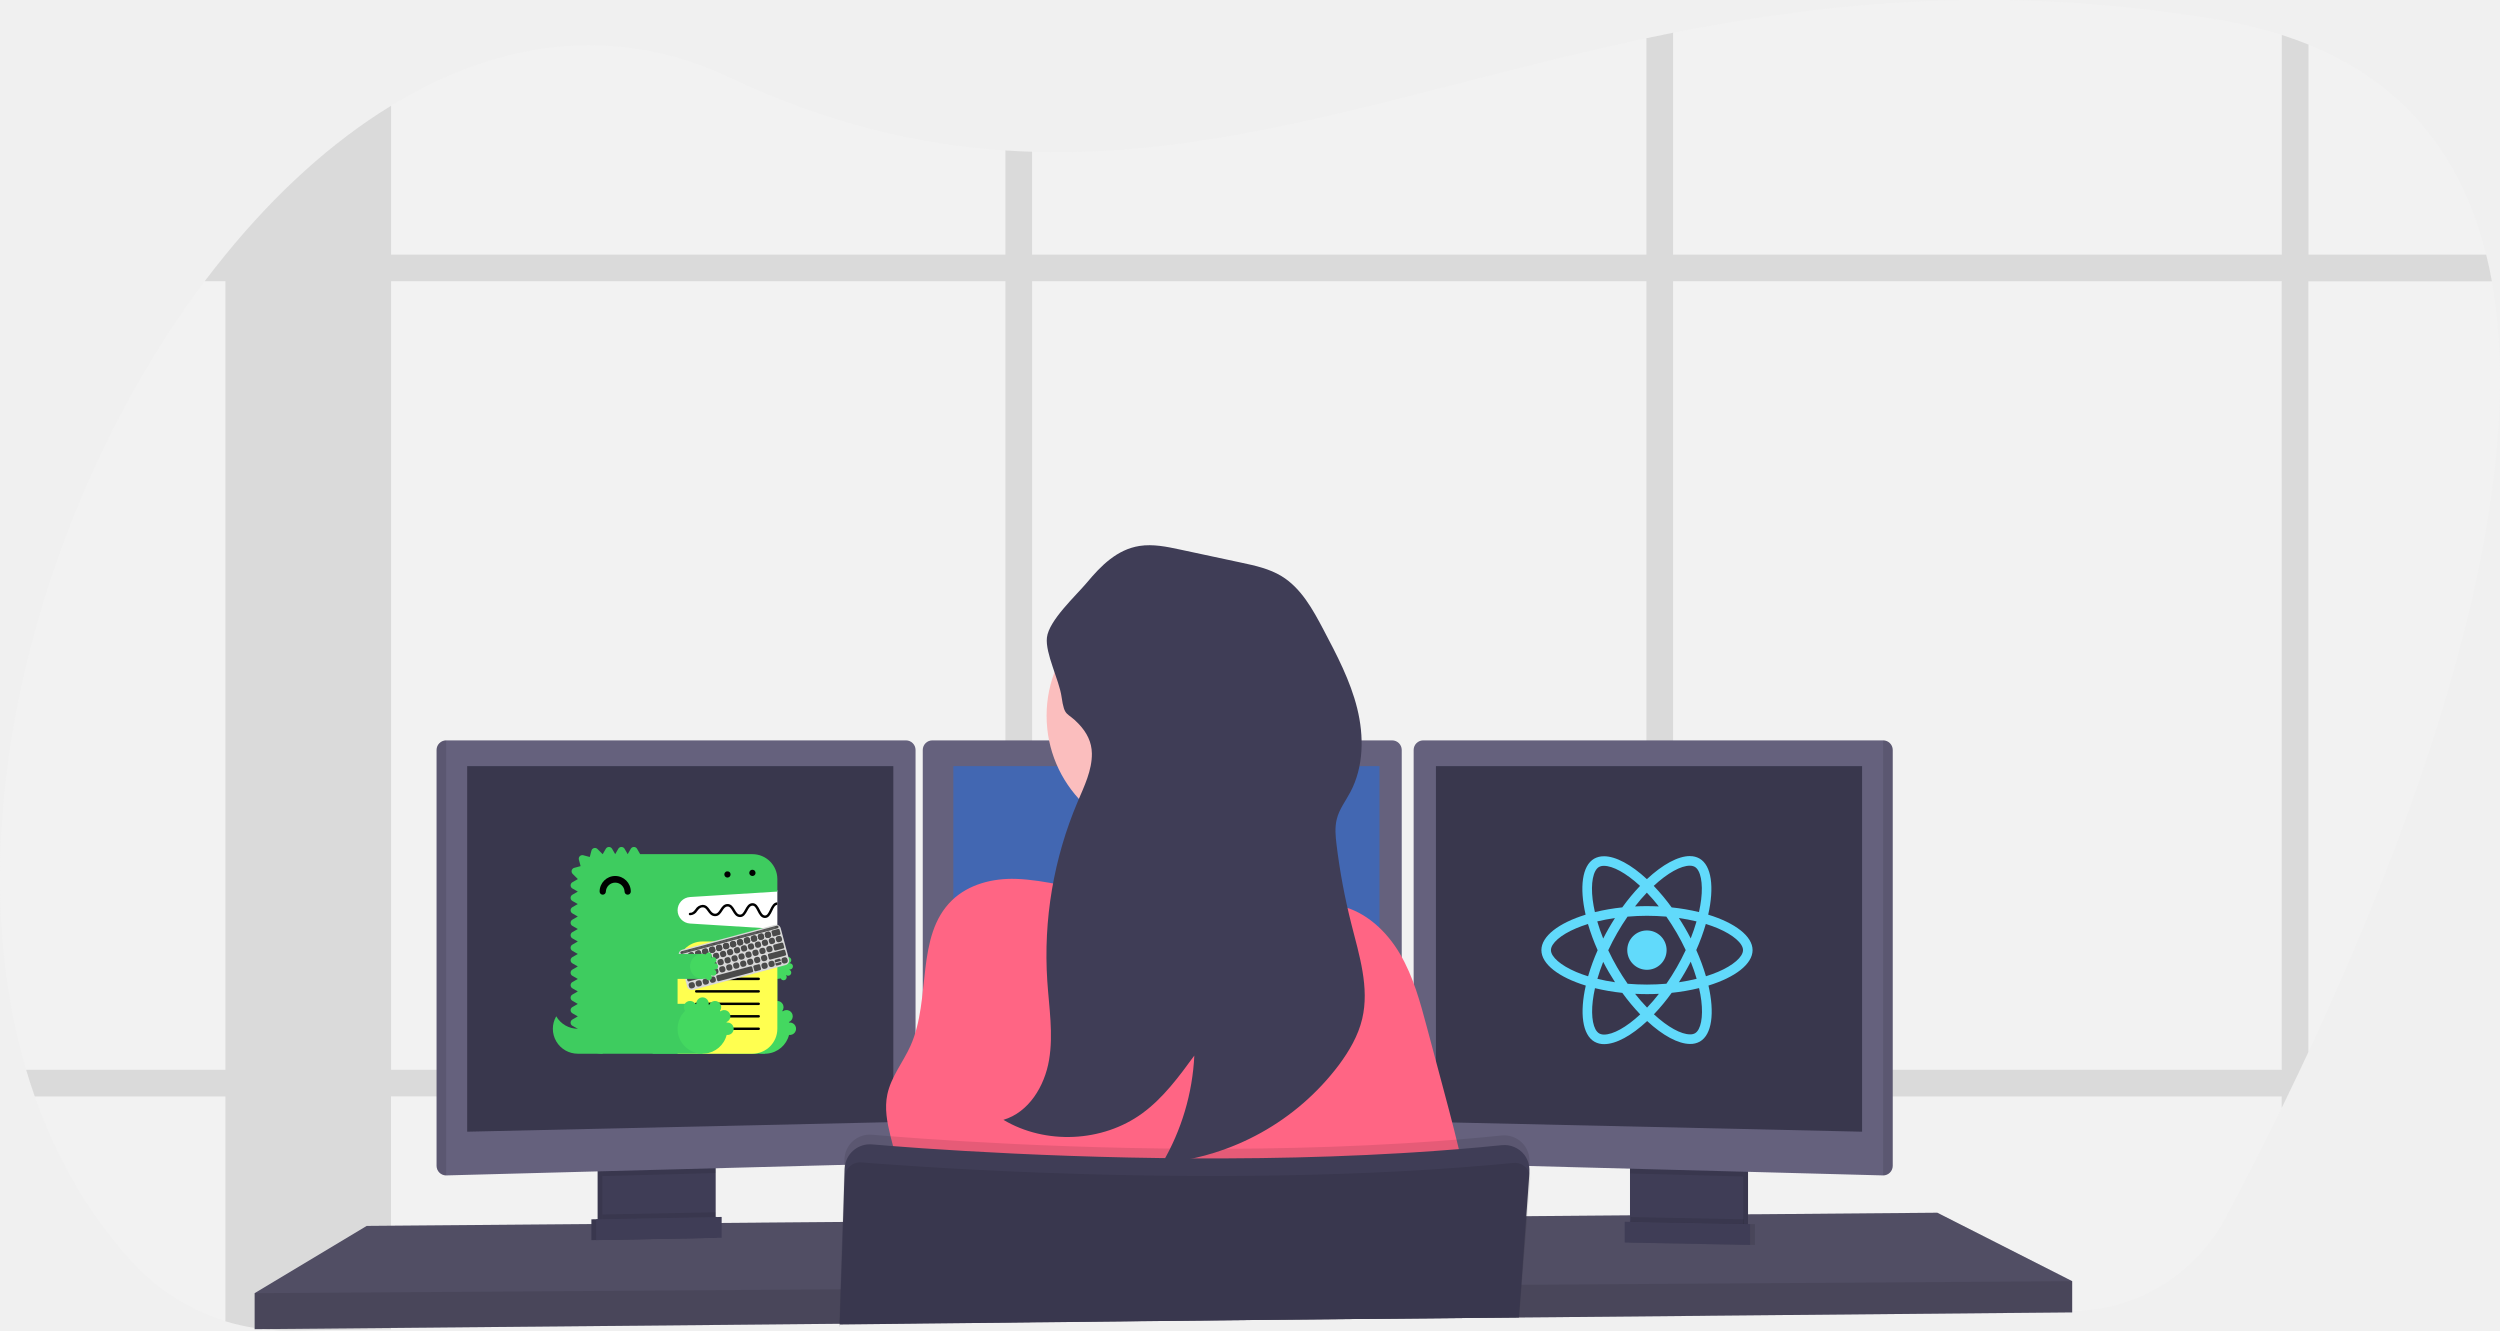
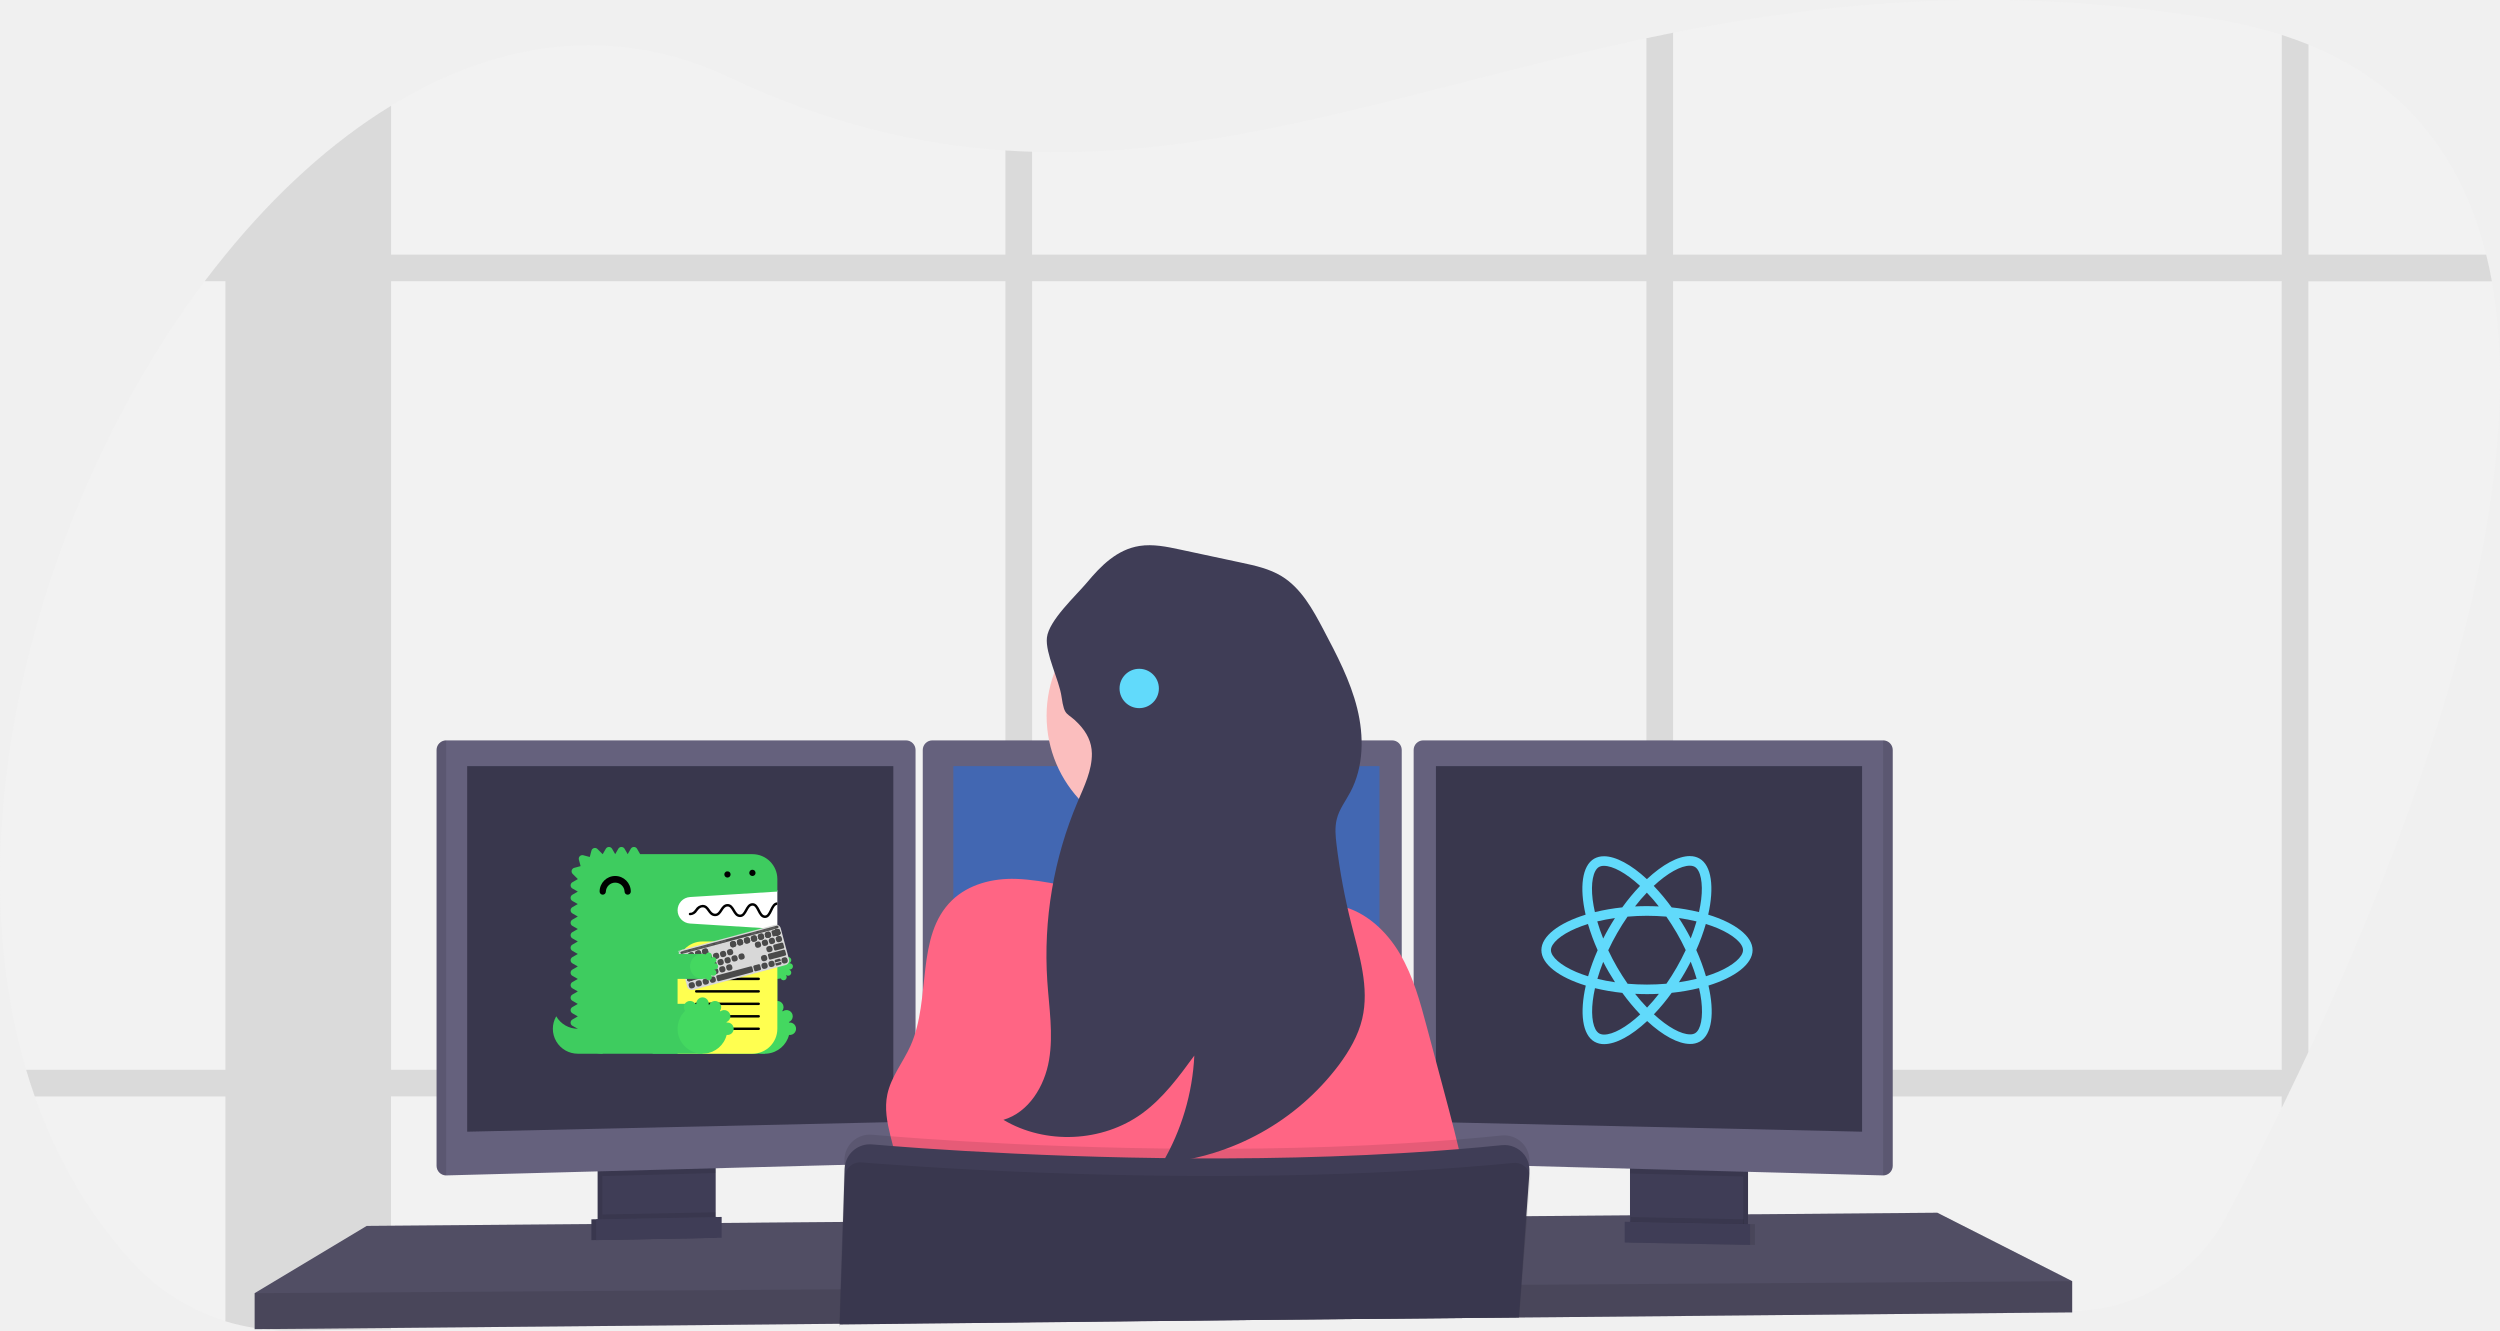
<svg xmlns="http://www.w3.org/2000/svg" width="1041.277" height="554.141" viewBox="0 0 1041.277 554.141">
  <g id="Group_24" data-name="Group 24" transform="translate(-440 -263)">
    <g id="Group_23" data-name="Group 23" transform="translate(439.989 262.965)">
      <path id="Path_299" data-name="Path 299" d="M1040.82,611.12q-1.74,3.75-3.47,7.4-2.7,5.67-5.33,11.12c-.78,1.61-1.56,3.19-2.32,4.77-8.6,17.57-16.63,33.11-23.45,45.89A73.21,73.21,0,0,1,942.44,719l-151.65,1.65h-1.6l-13,.14-11.12.12-34.1.37h-1.38l-17.36.19h-.53l-107,1.16-95.51,1-11.11.12-69,.75H429l-44.75.48h-.48l-141.5,1.53-42.33.46a87.991,87.991,0,0,1-10.79-.54h0c-1.22-.14-2.44-.3-3.65-.49a87.38,87.38,0,0,1-51.29-27.54C116,678.37,102.75,655,93.85,629.64q-1.93-5.49-3.6-11.12C59.44,514.37,97,380,164.6,290.08q4.25-5.64,8.64-11l.07-.08c20.79-25.52,44.1-46.84,68.93-62,44-26.91,92.75-34.49,140.7-11.9,40.57,19.12,78.45,28.11,115.17,30.55,3.71.24,7.42.42,11.11.53,84.23,2.65,163.17-27.7,255.87-47.29,3.69-.78,7.39-1.55,11.12-2.28,66.13-13.16,139.49-20.1,226.73-5.51a189.089,189.089,0,0,1,26.76,6.4q5.77,1.86,11.12,4c41.64,16.94,64.35,48.24,74,87.46q1.37,5.46,2.37,11.11C1134.3,384.41,1084.19,518.23,1040.82,611.12Z" transform="translate(-79.34 -172.91)" fill="#f2f2f2" />
      <path id="Path_300" data-name="Path 300" d="M576.36,618.52a95.21,95.21,0,0,1-1.87,11.12h93.7V618.52Zm-78.25,62.81,11.11-.09V653.77c-3.81-.17-7.52-.34-11.11-.52ZM265.19,618.52v11.12h198.5V618.52ZM1114.87,279h-74V191.51q-5.35-2.17-11.12-4V279H776.21V186.58c-3.73.73-7.43,1.5-11.12,2.28V279H509.22V236.15c-3.69-.11-7.4-.29-11.11-.53V279H242.24V217c-24.83,15.16-48.14,36.48-68.93,62h-.07v.08q-4.4,5.4-8.64,11h8.64V618.52h-83q1.66,5.63,3.6,11.12h79.39v93.62a87,87,0,0,0,12.2,2.79c1.21.19,2.43.35,3.65.49h0a87.991,87.991,0,0,0,10.79.54l42.33-.46v-97H498.11v94.21l11.11-.12V629.64H765.09V721l11.12-.12V629.64H1029.7v4.77c.76-1.58,1.54-3.16,2.32-4.77q2.63-5.45,5.33-11.12,1.73-3.64,3.47-7.4v-321h76.42Q1116.23,284.43,1114.87,279ZM242.24,618.52V290.08H498.11V618.52Zm267,0V290.08H765.09V618.52Zm520.48,0H776.21V290.08H1029.7Z" transform="translate(-79.34 -172.91)" opacity="0.1" />
      <path id="Path_301" data-name="Path 301" d="M863.09,533.65v13l-151.92,1.4-1.62.03-57.74.53-1.38.02-17.55.15h-.52l-106.98.99L349.77,551.4h-.15l-44.65.42-.48.01-198.4,1.82v-15l46.65-28,93.6-.78,2-.01.66-.01,2-.03,44.94-.37,2.01-.01.64-.01,2-.01L315,509.3l.38-.01,35.55-.3h.29l277.4-2.34,6.79-.05h.68l5.18-.05,37.65-.31,2-.03,1.85-.02h.96l11.71-.09,2.32-.03,3.11-.02,9.75-.09,15.47-.13,2-.02,3.48-.02h.65l74.71-.64Z" fill="#65617d" />
      <path id="Path_302" data-name="Path 302" d="M863.09,533.65v13l-151.92,1.4-1.62.03-57.74.53-1.38.02-17.55.15h-.52l-106.98.99L349.77,551.4h-.15l-44.65.42-.48.01-198.4,1.82v-15l46.65-28,93.6-.78,2-.01.66-.01,2-.03,44.94-.37,2.01-.01.64-.01,2-.01L315,509.3l.38-.01,35.55-.3h.29l277.4-2.34,6.79-.05h.68l5.18-.05,37.65-.31,2-.03,1.85-.02h.96l11.71-.09,2.32-.03,3.11-.02,9.75-.09,15.47-.13,2-.02,3.48-.02h.65l74.71-.64Z" opacity="0.2" />
      <path id="Path_303" data-name="Path 303" d="M375.44,656.57v24.49a6.13,6.13,0,0,1-3.5,5.54,6,6,0,0,1-2.5.6l-34.9.74a6,6,0,0,1-2.7-.57,6.12,6.12,0,0,1-3.57-5.57V656.57Z" transform="translate(-79.34 -172.91)" fill="#3f3d56" />
      <path id="Path_304" data-name="Path 304" d="M375.44,656.57v24.49a6.13,6.13,0,0,1-3.5,5.54,6,6,0,0,1-2.5.6l-34.9.74a6,6,0,0,1-2.7-.57,6.12,6.12,0,0,1-3.57-5.57V656.57Z" transform="translate(-79.34 -172.91)" opacity="0.1" />
      <path id="Path_305" data-name="Path 305" d="M377.44,656.57v24.49a6.13,6.13,0,0,1-3.5,5.54,6,6,0,0,1-2.5.6l-34.9.74a6,6,0,0,1-2.7-.57,6.12,6.12,0,0,1-3.57-5.57V656.57Z" transform="translate(-79.34 -172.91)" fill="#3f3d56" />
      <rect id="Rectangle_137" data-name="Rectangle 137" width="47.17" height="31.5" transform="translate(680.92 483.65)" fill="#3f3d56" />
      <rect id="Rectangle_138" data-name="Rectangle 138" width="47.17" height="31.5" transform="translate(680.92 483.65)" opacity="0.1" />
      <rect id="Rectangle_139" data-name="Rectangle 139" width="47.17" height="31.5" transform="translate(678.92 483.65)" fill="#3f3d56" />
      <path id="Path_306" data-name="Path 306" d="M298.09,483.65v4.97l-47.17,1.26v-6.23Z" opacity="0.1" />
      <path id="Path_307" data-name="Path 307" d="M460.69,485.27v168.2a4,4,0,0,1-3.85,3.95l-191.65,5.1h-.05a4,4,0,0,1-3.95-3.95V485.27a4,4,0,0,1,3.95-3.95h191.6a4,4,0,0,1,3.95,3.95Z" transform="translate(-79.34 -172.91)" fill="#65617d" />
      <path id="Path_308" data-name="Path 308" d="M265.19,481.32v181.2h-.05a4,4,0,0,1-3.95-3.95V485.27a4,4,0,0,1,3.95-3.95Z" transform="translate(-79.34 -172.91)" opacity="0.1" />
      <path id="Path_309" data-name="Path 309" d="M194.59,319.15h177.5V467.4l-177.5,4Z" fill="#39374d" />
      <path id="Path_310" data-name="Path 310" d="M726.09,483.65v6.41l-47.17-1.26v-5.15Z" opacity="0.1" />
      <path id="Path_311" data-name="Path 311" d="M867.69,485.27v173.3a4,4,0,0,1-4,3.95h0L672,657.42a4,4,0,0,1-3.85-3.95V485.27a4,4,0,0,1,3.95-3.95H863.7a4,4,0,0,1,3.99,3.95Z" transform="translate(-79.34 -172.91)" fill="#65617d" />
      <path id="Path_312" data-name="Path 312" d="M867.69,485.27v173.3a4,4,0,0,1-4,3.95h0V481.32h0a4,4,0,0,1,4,3.95Z" transform="translate(-79.34 -172.91)" opacity="0.1" />
      <path id="Path_313" data-name="Path 313" d="M775.59,319.15H598.09V467.4l177.5,4Z" fill="#39374d" />
      <path id="Path_314" data-name="Path 314" d="M663.19,485.27v168.2a4,4,0,0,1-3.85,3.95l-191.65,5.1h0a4,4,0,0,1-4-3.95V485.27a4,4,0,0,1,3.95-3.95h191.6A4,4,0,0,1,663.19,485.27Z" transform="translate(-79.34 -172.91)" fill="#65617d" />
      <path id="Path_315" data-name="Path 315" d="M397.09,319.15h177.5V467.4l-177.5,4Z" fill="#4267b2" />
      <path id="Path_316" data-name="Path 316" d="M863.09,533.65v13l-151.92,1.4-1.62.03-57.74.53-1.38.02-17.55.15h-.52l-106.98.99L349.77,551.4h-.15l-44.65.42-.48.01-198.4,1.82v-15l202.51-1.33h.48l40.99-.28h.19l283.08-1.87h.29l.17-.01h.47l4.79-.03h1.46l74.49-.5,4.4-.02.98-.01Z" opacity="0.1" />
      <circle id="Ellipse_111" data-name="Ellipse 111" cx="51.33" cy="51.33" r="51.33" transform="translate(435.93 246.82)" fill="#fbbebe" />
      <path id="Path_317" data-name="Path 317" d="M617.94,550.07s-99.5,12-90,0c3.44-4.34,4.39-17.2,4.2-31.85-.06-4.45-.22-9.06-.45-13.65-1.1-22-3.75-43.5-3.75-43.5s87-41,77-8.5c-4,13.13-2.69,31.57.35,48.88.89,5.05,1.92,10,3,14.7a344.66,344.66,0,0,0,9.65,33.92Z" transform="translate(-79.34 -172.91)" fill="#fbbebe" />
      <path id="Path_318" data-name="Path 318" d="M585.47,546c11.51-2.13,23.7-6,34.53-1.54,2.85,1.17,5.47,2.88,8.39,3.86s6.12,1.22,9.16,1.91c10.68,2.42,19.34,10.55,24.9,20s8.44,20.14,11.26,30.72l6.9,25.83c6,22.45,12,45.09,13.39,68.3a2437.506,2437.506,0,0,1-250.84,1.43c5.44-10.34,11-21.31,10.54-33s-7.19-23.22-4.76-34.74c1.55-7.34,6.57-13.39,9.64-20.22,8.75-19.52,1.94-45.79,17.32-60.65,6.92-6.68,17-9.21,26.63-8.89,12.28.41,24.85,4.24,37,6.11C555.09,547.48,569.79,548.88,585.47,546Z" transform="translate(-79.34 -172.91)" fill="#ff6584" />
      <path id="Path_319" data-name="Path 319" d="M716.37,657.17l-.1,1.43v.1l-.17,2.3-1.33,18.51-1.61,22.3-.46,6.28-1,13.44v.17l-107,1-175.59,1.9v.84h-.14v-1.12l.45-14.36.86-28.06.74-23.79.07-2.37a10.53,10.53,0,0,1,11.42-10.17c4.72.4,10.85.89,18.18,1.41l3,.22c42.33,2.94,120.56,6.74,199.5,2,1.66-.09,3.33-.19,5-.31,12.24-.77,24.47-1.76,36.58-3a10.53,10.53,0,0,1,11.6,11.23Z" transform="translate(-79.34 -172.91)" opacity="0.1" />
      <path id="Path_320" data-name="Path 320" d="M429.08,725.44v-.84l175.62-1.91,107-1h.3v-.17l1-13.44.43-6,1.64-22.61,1.29-17.9v-.44a10.617,10.617,0,0,0-.11-2.47.3.3,0,0,0,0-.1,10.391,10.391,0,0,0-2-4.64,10.54,10.54,0,0,0-9.42-4c-12.11,1.24-24.34,2.23-36.58,3-1.67.12-3.34.22-5,.31-78.94,4.69-157.17.89-199.5-2l-3-.22c-7.33-.52-13.46-1-18.18-1.41a10.54,10.54,0,0,0-11.24,8.53,11,11,0,0,0-.18,1.64l-.68,22.16L429.54,710l-.44,14.36v1.12Z" transform="translate(-79.34 -172.91)" fill="#3f3d56" />
      <path id="Path_321" data-name="Path 321" d="M716.67,664.18l-1.23,15.33-1.83,22.85-.46,5.72-1,12.81-.06.64v.17h0l-.15,1.48.11-1.48h-.29l-107,1-175.65,1.9v-.28l.49-14.36,1-28.06.64-18.65A6.36,6.36,0,0,1,434.3,658a6.25,6.25,0,0,1,3.78-.9c2.1.17,4.68.37,7.69.59,4.89.36,10.92.78,17.94,1.22,13,.82,29.31,1.7,48,2.42,52,2,122.2,2.67,188.88-3.17,3-.26,6.1-.55,9.13-.84a6.26,6.26,0,0,1,3.48.66,5.159,5.159,0,0,1,.86.54,6.14,6.14,0,0,1,2,2.46,3.564,3.564,0,0,1,.25.61A6.279,6.279,0,0,1,716.67,664.18Z" transform="translate(-79.34 -172.91)" opacity="0.1" />
      <path id="Path_322" data-name="Path 322" d="M377.44,677.87v3.19a6.13,6.13,0,0,1-3.5,5.54l-40.1.77a6.12,6.12,0,0,1-3.57-5.57v-3Z" transform="translate(-79.34 -172.91)" opacity="0.1" />
      <path id="Path_323" data-name="Path 323" d="M298.59,515.57l-52.25,1V507.9l52.25-1Z" fill="#3f3d56" />
      <path id="Path_324" data-name="Path 324" d="M298.59,515.57l-52.25,1V507.9l52.25-1Z" opacity="0.1" />
      <path id="Path_325" data-name="Path 325" d="M300.59,515.57l-52.25,1V507.9l52.25-1Z" fill="#3f3d56" />
      <path id="Path_326" data-name="Path 326" d="M758.56,679.87v3.19a6.13,6.13,0,0,0,3.5,5.54l40.1.77a6.12,6.12,0,0,0,3.57-5.57v-3Z" transform="translate(-79.34 -172.91)" opacity="0.1" />
      <path id="Path_327" data-name="Path 327" d="M678.72,517.57l52.25,1V509.9l-52.25-1Z" opacity="0.1" />
      <path id="Path_328" data-name="Path 328" d="M676.72,517.57l52.25,1V509.9l-52.25-1Z" fill="#3f3d56" />
      <path id="Path_329" data-name="Path 329" d="M534.13,486.79c.08,7-3.16,13.6-5.91,20.07a163.491,163.491,0,0,0-12.66,74.71c.73,11,2.58,22,.73,32.9s-8.43,21.77-19,24.9c17.53,10.45,41.26,9.35,57.76-2.66,8.79-6.4,15.34-15.33,21.75-24.11a97.86,97.86,0,0,1-13.31,44.75A103.43,103.43,0,0,0,637,616.53c4.31-5.81,8.06-12.19,9.72-19.23,3.09-13-1.22-26.51-4.51-39.5a266.055,266.055,0,0,1-6.17-33c-.43-3.56-.78-7.22.1-10.7,1-4.07,3.67-7.51,5.64-11.22,5.6-10.54,5.73-23.3,2.86-34.88s-8.49-22.26-14.06-32.81c-4.46-8.46-9.3-17.31-17.46-22.28-5.1-3.1-11-4.39-16.88-5.64l-25.37-5.43c-5.55-1.19-11.26-2.38-16.87-1.51-9.47,1.48-16.14,8.32-22,15.34-4.59,5.46-15.81,15.71-16.6,22.86-.72,6.59,5.1,17.63,6.09,24.58,1.3,9,2.22,6,7.3,11.52C532,478.05,534.07,482,534.13,486.79Z" transform="translate(-79.34 -172.91)" fill="#3f3d56" />
    </g>
    <g id="docusaurus_keytar" transform="translate(670.271 615.768)">
      <path id="Path_40" data-name="Path 40" d="M99,52h43.635V69.662H99Z" transform="translate(-49.132 -33.936)" fill="#fff" fill-rule="evenodd" />
      <path id="Path_41" data-name="Path 41" d="M13.389,158.195A10.377,10.377,0,0,1,4.4,153a10.377,10.377,0,0,0,8.988,15.584H23.779V158.195Z" transform="translate(-3 -82.47)" fill="#3ecc5f" fill-rule="evenodd" />
      <path id="Path_42" data-name="Path 42" d="M66.967,38.083l36.373-2.273V30.615A10.389,10.389,0,0,0,92.95,20.226H46.2l-1.3-2.249a1.5,1.5,0,0,0-2.6,0L41,20.226l-1.3-2.249a1.5,1.5,0,0,0-2.6,0l-1.3,2.249-1.3-2.249a1.5,1.5,0,0,0-2.6,0l-1.3,2.249-.034,0-2.152-2.151a1.5,1.5,0,0,0-2.508.672L25.21,21.4l-2.7-.723a1.5,1.5,0,0,0-1.836,1.837l.722,2.7-2.65.71a1.5,1.5,0,0,0-.673,2.509l2.152,2.152c0,.011,0,.022,0,.033l-2.249,1.3a1.5,1.5,0,0,0,0,2.6l2.249,1.3-2.249,1.3a1.5,1.5,0,0,0,0,2.6L20.226,41l-2.249,1.3a1.5,1.5,0,0,0,0,2.6l2.249,1.3-2.249,1.3a1.5,1.5,0,0,0,0,2.6l2.249,1.3-2.249,1.3a1.5,1.5,0,0,0,0,2.6l2.249,1.3-2.249,1.3a1.5,1.5,0,0,0,0,2.6l2.249,1.3-2.249,1.3a1.5,1.5,0,0,0,0,2.6l2.249,1.3-2.249,1.3a1.5,1.5,0,0,0,0,2.6l2.249,1.3-2.249,1.3a1.5,1.5,0,0,0,0,2.6l2.249,1.3-2.249,1.3a1.5,1.5,0,0,0,0,2.6l2.249,1.3-2.249,1.3a1.5,1.5,0,0,0,0,2.6l2.249,1.3-2.249,1.3a1.5,1.5,0,0,0,0,2.6l2.249,1.3A10.389,10.389,0,0,0,30.615,103.34H92.95A10.389,10.389,0,0,0,103.34,92.95V51.393L66.967,49.12a5.53,5.53,0,0,1,0-11.038" transform="translate(-9.836 -17.226)" fill="#3ecc5f" fill-rule="evenodd" />
      <path id="Path_43" data-name="Path 43" d="M143,163.779h15.584V143H143Z" transform="translate(-70.275 -77.665)" fill="#3ecc5f" fill-rule="evenodd" />
      <path id="Path_44" data-name="Path 44" d="M173.779,148.389a2.582,2.582,0,0,0-.332.033c-.02-.078-.038-.156-.06-.234a2.594,2.594,0,1,0-2.567-4.455q-.086-.088-.174-.175a2.593,2.593,0,1,0-4.461-2.569c-.077-.022-.154-.04-.231-.06a2.6,2.6,0,1,0-5.128,0c-.077.02-.154.038-.231.06a2.594,2.594,0,1,0-4.461,2.569,10.384,10.384,0,1,0,17.314,9.992,2.592,2.592,0,1,0,.332-5.161" transform="translate(-75.08 -75.262)" fill="#44d860" fill-rule="evenodd" />
      <path id="Path_45" data-name="Path 45" d="M153,113.389h15.584V103H153Z" transform="translate(-75.08 -58.444)" fill="#3ecc5f" fill-rule="evenodd" />
      <path id="Path_46" data-name="Path 46" d="M183.389,108.944a1.3,1.3,0,1,0,0-2.6,1.336,1.336,0,0,0-.166.017c-.01-.039-.019-.078-.03-.117a1.3,1.3,0,0,0-.5-2.5,1.285,1.285,0,0,0-.783.269q-.043-.044-.087-.087a1.285,1.285,0,0,0,.263-.776,1.3,1.3,0,0,0-2.493-.509,5.195,5.195,0,1,0,0,10,1.3,1.3,0,0,0,2.493-.509,1.285,1.285,0,0,0-.263-.776q.044-.043.087-.087a1.285,1.285,0,0,0,.783.269,1.3,1.3,0,0,0,.5-2.5c.011-.038.02-.078.03-.117a1.337,1.337,0,0,0,.166.017" transform="translate(-84.691 -57.894)" fill="#44d860" fill-rule="evenodd" />
      <path id="Path_47" data-name="Path 47" d="M52.188,48.292a1.3,1.3,0,0,1-1.3-1.3,3.9,3.9,0,0,0-7.792,0,1.3,1.3,0,1,1-2.6,0,6.493,6.493,0,0,1,12.987,0,1.3,1.3,0,0,1-1.3,1.3" transform="translate(-21.02 -28.41)" fill-rule="evenodd" />
      <path id="Path_48" data-name="Path 48" d="M103,139.752h31.168a10.389,10.389,0,0,0,10.389-10.389V93H113.389A10.389,10.389,0,0,0,103,103.389Z" transform="translate(-51.054 -53.638)" fill="#ffff50" fill-rule="evenodd" />
      <path id="Path_49" data-name="Path 49" d="M141.1,94.017H115.106a.519.519,0,1,1,0-1.039H141.1a.519.519,0,0,1,0,1.039m0,10.389H115.106a.519.519,0,1,1,0-1.039H141.1a.519.519,0,0,1,0,1.039m0,10.389H115.106a.519.519,0,1,1,0-1.039H141.1a.519.519,0,0,1,0,1.039m0-25.877H115.106a.519.519,0,1,1,0-1.039H141.1a.519.519,0,0,1,0,1.039m0,10.293H115.106a.519.519,0,1,1,0-1.039H141.1a.519.519,0,0,1,0,1.039m0,10.389H115.106a.519.519,0,1,1,0-1.039H141.1a.519.519,0,0,1,0,1.039m7.782-47.993c-.006,0-.011,0-.018,0-1.605.055-2.365,1.66-3.035,3.077-.7,1.48-1.24,2.443-2.126,2.414-.981-.035-1.542-1.144-2.137-2.317-.683-1.347-1.462-2.876-3.1-2.819-1.582.054-2.344,1.451-3.017,2.684-.715,1.313-1.2,2.112-2.141,2.075-1-.036-1.533-.938-2.149-1.981-.686-1.162-1.479-2.467-3.084-2.423-1.555.053-2.319,1.239-2.994,2.286-.713,1.106-1.213,1.781-2.164,1.741-1.025-.036-1.554-.784-2.167-1.65-.688-.973-1.463-2.074-3.062-2.021a3.815,3.815,0,0,0-2.959,1.879c-.64.812-1.14,1.456-2.2,1.415a.52.52,0,0,0-.037,1.039,3.588,3.588,0,0,0,3.05-1.811c.611-.777,1.139-1.448,2.178-1.483,1-.043,1.47.579,2.179,1.582.674.953,1.438,2.033,2.977,2.089,1.612.054,2.387-1.151,3.074-2.217.614-.953,1.144-1.775,2.156-1.81.931-.035,1.438.7,2.153,1.912.674,1.141,1.437,2.434,3.006,2.491,1.623.056,2.407-1.361,3.09-2.616.592-1.085,1.15-2.109,2.14-2.143.931-.022,1.417.829,2.135,2.249.671,1.326,1.432,2.828,3.026,2.886l.088,0c1.592,0,2.347-1.6,3.015-3.01.592-1.252,1.152-2.431,2.113-2.479Z" transform="translate(-55.378 -38.552)" fill-rule="evenodd" />
      <path id="Path_50" data-name="Path 50" d="M83,163.779h20.779V143H83Z" transform="translate(-41.443 -77.665)" fill="#3ecc5f" fill-rule="evenodd" />
      <g id="Group_8" data-name="Group 8" transform="matrix(0.966, -0.259, 0.259, 0.966, 51.971, 43.3)">
        <rect id="Rectangle_3" data-name="Rectangle 3" width="43.906" height="17.333" rx="2" transform="translate(0 0)" fill="#d8d8d8" />
        <g id="Group_2" data-name="Group 2" transform="translate(0.728 10.948)">
          <rect id="Rectangle_4" data-name="Rectangle 4" width="2.537" height="2.537" rx="1" transform="translate(7.985 0)" fill="#4a4a4a" />
          <rect id="Rectangle_5" data-name="Rectangle 5" width="2.537" height="2.537" rx="1" transform="translate(10.991 0)" fill="#4a4a4a" />
          <rect id="Rectangle_6" data-name="Rectangle 6" width="2.537" height="2.537" rx="1" transform="translate(13.997 0)" fill="#4a4a4a" />
          <rect id="Rectangle_7" data-name="Rectangle 7" width="2.537" height="2.537" rx="1" transform="translate(17.003 0)" fill="#4a4a4a" />
-           <rect id="Rectangle_8" data-name="Rectangle 8" width="2.537" height="2.537" rx="1" transform="translate(20.009 0)" fill="#4a4a4a" />
-           <rect id="Rectangle_9" data-name="Rectangle 9" width="2.537" height="2.537" rx="1" transform="translate(23.015 0)" fill="#4a4a4a" />
-           <rect id="Rectangle_10" data-name="Rectangle 10" width="2.537" height="2.537" rx="1" transform="translate(26.021 0)" fill="#4a4a4a" />
-           <rect id="Rectangle_11" data-name="Rectangle 11" width="2.537" height="2.537" rx="1" transform="translate(29.028 0)" fill="#4a4a4a" />
+           <rect id="Rectangle_8" data-name="Rectangle 8" width="2.537" height="2.537" rx="1" transform="translate(https://unreplaced.todo/20.009 0)" fill="#4a4a4a" />
+           <rect id="Rectangle_9" data-name="Rectangle 9" width="2.537" height="2.537" rx="1" transform="translate(https://unreplaced.todo/23.015 0)" fill="#4a4a4a" />
+           <rect id="Rectangle_10" data-name="Rectangle 10" width="2.537" height="2.537" rx="1" transform="translate(https://unreplaced.todo/26.021 0)" fill="#4a4a4a" />
+           <rect id="Rectangle_11" data-name="Rectangle 11" width="2.537" height="2.537" rx="1" transform="translate(https://unreplaced.todo/29.028 0)" fill="#4a4a4a" />
          <rect id="Rectangle_12" data-name="Rectangle 12" width="2.537" height="2.537" rx="1" transform="translate(32.034 0)" fill="#4a4a4a" />
          <path id="Path_51" data-name="Path 51" d="M.519,0H6.9A.519.519,0,0,1,7.421.52v1.5a.519.519,0,0,1-.519.519H.519A.519.519,0,0,1,0,2.017V.519A.519.519,0,0,1,.519,0ZM35.653,0h6.383a.519.519,0,0,1,.519.519v1.5a.519.519,0,0,1-.519.519H35.652a.519.519,0,0,1-.519-.519V.519A.519.519,0,0,1,35.652,0Z" transform="translate(0 0)" fill="#4a4a4a" fill-rule="evenodd" />
        </g>
        <g id="Group_3" data-name="Group 3" transform="translate(0.728 4.878)">
          <path id="Path_52" data-name="Path 52" d="M.519,0H2.956a.519.519,0,0,1,.519.519v1.5a.519.519,0,0,1-.519.519H.519A.519.519,0,0,1,0,2.017V.519A.519.519,0,0,1,.519,0Z" transform="translate(0 0)" fill="#4a4a4a" fill-rule="evenodd" />
          <rect id="Rectangle_13" data-name="Rectangle 13" width="2.537" height="2.537" rx="1" transform="translate(3.945 0)" fill="#4a4a4a" />
          <rect id="Rectangle_14" data-name="Rectangle 14" width="2.537" height="2.537" rx="1" transform="translate(6.951 0)" fill="#4a4a4a" />
          <rect id="Rectangle_15" data-name="Rectangle 15" width="2.537" height="2.537" rx="1" transform="translate(9.958 0)" fill="#4a4a4a" />
          <rect id="Rectangle_16" data-name="Rectangle 16" width="2.537" height="2.537" rx="1" transform="translate(12.964 0)" fill="#4a4a4a" />
          <rect id="Rectangle_17" data-name="Rectangle 17" width="2.537" height="2.537" rx="1" transform="translate(15.97 0)" fill="#4a4a4a" />
          <rect id="Rectangle_18" data-name="Rectangle 18" width="2.537" height="2.537" rx="1" transform="translate(18.976 0)" fill="#4a4a4a" />
-           <rect id="Rectangle_19" data-name="Rectangle 19" width="2.537" height="2.537" rx="1" transform="translate(21.982 0)" fill="#4a4a4a" />
-           <rect id="Rectangle_20" data-name="Rectangle 20" width="2.537" height="2.537" rx="1" transform="translate(24.988 0)" fill="#4a4a4a" />
-           <rect id="Rectangle_21" data-name="Rectangle 21" width="2.537" height="2.537" rx="1" transform="translate(27.994 0)" fill="#4a4a4a" />
+           <rect id="Rectangle_19" data-name="Rectangle 19" width="2.537" height="2.537" rx="1" transform="translate(https://unreplaced.todo/21.982 0)" fill="#4a4a4a" />
+           <rect id="Rectangle_20" data-name="Rectangle 20" width="2.537" height="2.537" rx="1" transform="translate(https://unreplaced.todo/24.988 0)" fill="#4a4a4a" />
+           <rect id="Rectangle_21" data-name="Rectangle 21" width="2.537" height="2.537" rx="1" transform="translate(https://unreplaced.todo/27.994 0)" fill="#4a4a4a" />
          <rect id="Rectangle_22" data-name="Rectangle 22" width="2.537" height="2.537" rx="1" transform="translate(31 0)" fill="#4a4a4a" />
          <rect id="Rectangle_23" data-name="Rectangle 23" width="2.537" height="2.537" rx="1" transform="translate(34.006 0)" fill="#4a4a4a" />
          <rect id="Rectangle_24" data-name="Rectangle 24" width="2.537" height="2.537" rx="1" transform="translate(37.012 0)" fill="#4a4a4a" />
          <rect id="Rectangle_25" data-name="Rectangle 25" width="2.537" height="2.537" rx="1" transform="translate(40.018 0)" fill="#4a4a4a" />
        </g>
        <g id="Group_4" data-name="Group 4" transform="translate(43.283 4.538) rotate(180)">
          <path id="Path_53" data-name="Path 53" d="M.519,0H2.956a.519.519,0,0,1,.519.519v1.5a.519.519,0,0,1-.519.519H.519A.519.519,0,0,1,0,2.017V.519A.519.519,0,0,1,.519,0Z" transform="translate(0 0)" fill="#4a4a4a" fill-rule="evenodd" />
          <rect id="Rectangle_26" data-name="Rectangle 26" width="2.537" height="2.537" rx="1" transform="translate(3.945 0)" fill="#4a4a4a" />
          <rect id="Rectangle_27" data-name="Rectangle 27" width="2.537" height="2.537" rx="1" transform="translate(6.951 0)" fill="#4a4a4a" />
          <rect id="Rectangle_28" data-name="Rectangle 28" width="2.537" height="2.537" rx="1" transform="translate(9.958 0)" fill="#4a4a4a" />
          <rect id="Rectangle_29" data-name="Rectangle 29" width="2.537" height="2.537" rx="1" transform="translate(12.964 0)" fill="#4a4a4a" />
          <rect id="Rectangle_30" data-name="Rectangle 30" width="2.537" height="2.537" rx="1" transform="translate(15.97 0)" fill="#4a4a4a" />
          <rect id="Rectangle_31" data-name="Rectangle 31" width="2.537" height="2.537" rx="1" transform="translate(18.976 0)" fill="#4a4a4a" />
-           <rect id="Rectangle_32" data-name="Rectangle 32" width="2.537" height="2.537" rx="1" transform="translate(21.982 0)" fill="#4a4a4a" />
-           <rect id="Rectangle_33" data-name="Rectangle 33" width="2.537" height="2.537" rx="1" transform="translate(24.988 0)" fill="#4a4a4a" />
-           <rect id="Rectangle_34" data-name="Rectangle 34" width="2.537" height="2.537" rx="1" transform="translate(27.994 0)" fill="#4a4a4a" />
+           <rect id="Rectangle_32" data-name="Rectangle 32" width="2.537" height="2.537" rx="1" transform="translate(https://unreplaced.todo/21.982 0)" fill="#4a4a4a" />
+           <rect id="Rectangle_33" data-name="Rectangle 33" width="2.537" height="2.537" rx="1" transform="translate(https://unreplaced.todo/24.988 0)" fill="#4a4a4a" />
+           <rect id="Rectangle_34" data-name="Rectangle 34" width="2.537" height="2.537" rx="1" transform="translate(https://unreplaced.todo/27.994 0)" fill="#4a4a4a" />
          <rect id="Rectangle_35" data-name="Rectangle 35" width="2.537" height="2.537" rx="1" transform="translate(31.001 0)" fill="#4a4a4a" />
          <rect id="Rectangle_36" data-name="Rectangle 36" width="2.537" height="2.537" rx="1" transform="translate(34.007 0)" fill="#4a4a4a" />
          <rect id="Rectangle_37" data-name="Rectangle 37" width="2.537" height="2.537" rx="1" transform="translate(37.013 0)" fill="#4a4a4a" />
          <rect id="Rectangle_38" data-name="Rectangle 38" width="2.537" height="2.537" rx="1" transform="translate(40.018 0)" fill="#4a4a4a" />
          <rect id="Rectangle_39" data-name="Rectangle 39" width="2.537" height="2.537" rx="1" transform="translate(3.945 0)" fill="#4a4a4a" />
          <rect id="Rectangle_40" data-name="Rectangle 40" width="2.537" height="2.537" rx="1" transform="translate(6.951 0)" fill="#4a4a4a" />
          <rect id="Rectangle_41" data-name="Rectangle 41" width="2.537" height="2.537" rx="1" transform="translate(9.958 0)" fill="#4a4a4a" />
          <rect id="Rectangle_42" data-name="Rectangle 42" width="2.537" height="2.537" rx="1" transform="translate(12.964 0)" fill="#4a4a4a" />
          <rect id="Rectangle_43" data-name="Rectangle 43" width="2.537" height="2.537" rx="1" transform="translate(15.97 0)" fill="#4a4a4a" />
          <rect id="Rectangle_44" data-name="Rectangle 44" width="2.537" height="2.537" rx="1" transform="translate(18.976 0)" fill="#4a4a4a" />
-           <rect id="Rectangle_45" data-name="Rectangle 45" width="2.537" height="2.537" rx="1" transform="translate(21.982 0)" fill="#4a4a4a" />
-           <rect id="Rectangle_46" data-name="Rectangle 46" width="2.537" height="2.537" rx="1" transform="translate(24.988 0)" fill="#4a4a4a" />
-           <rect id="Rectangle_47" data-name="Rectangle 47" width="2.537" height="2.537" rx="1" transform="translate(27.994 0)" fill="#4a4a4a" />
+           <rect id="Rectangle_45" data-name="Rectangle 45" width="2.537" height="2.537" rx="1" transform="translate(https://unreplaced.todo/21.982 0)" fill="#4a4a4a" />
+           <rect id="Rectangle_46" data-name="Rectangle 46" width="2.537" height="2.537" rx="1" transform="translate(https://unreplaced.todo/24.988 0)" fill="#4a4a4a" />
+           <rect id="Rectangle_47" data-name="Rectangle 47" width="2.537" height="2.537" rx="1" transform="translate(https://unreplaced.todo/27.994 0)" fill="#4a4a4a" />
          <rect id="Rectangle_48" data-name="Rectangle 48" width="2.537" height="2.537" rx="1" transform="translate(31.001 0)" fill="#4a4a4a" />
          <rect id="Rectangle_49" data-name="Rectangle 49" width="2.537" height="2.537" rx="1" transform="translate(34.007 0)" fill="#4a4a4a" />
          <rect id="Rectangle_50" data-name="Rectangle 50" width="2.537" height="2.537" rx="1" transform="translate(37.013 0)" fill="#4a4a4a" />
          <rect id="Rectangle_51" data-name="Rectangle 51" width="2.537" height="2.537" rx="1" transform="translate(40.018 0)" fill="#4a4a4a" />
        </g>
        <g id="Group_6" data-name="Group 6" transform="translate(0.728 7.883)">
          <path id="Path_54" data-name="Path 54" d="M.519,0h3.47a.519.519,0,0,1,.519.519v1.5a.519.519,0,0,1-.519.519H.519A.519.519,0,0,1,0,2.017V.52A.519.519,0,0,1,.519,0Z" transform="translate(0 0)" fill="#4a4a4a" fill-rule="evenodd" />
          <g id="Group_5" data-name="Group 5" transform="translate(5.073 0)">
            <rect id="Rectangle_52" data-name="Rectangle 52" width="2.537" height="2.537" rx="1" transform="translate(0 0)" fill="#4a4a4a" />
            <rect id="Rectangle_53" data-name="Rectangle 53" width="2.537" height="2.537" rx="1" transform="translate(3.006 0)" fill="#4a4a4a" />
            <rect id="Rectangle_54" data-name="Rectangle 54" width="2.537" height="2.537" rx="1" transform="translate(6.012 0)" fill="#4a4a4a" />
            <rect id="Rectangle_55" data-name="Rectangle 55" width="2.537" height="2.537" rx="1" transform="translate(9.018 0)" fill="#4a4a4a" />
            <rect id="Rectangle_56" data-name="Rectangle 56" width="2.537" height="2.537" rx="1" transform="translate(12.025 0)" fill="#4a4a4a" />
            <rect id="Rectangle_57" data-name="Rectangle 57" width="2.537" height="2.537" rx="1" transform="translate(15.031 0)" fill="#4a4a4a" />
            <rect id="Rectangle_58" data-name="Rectangle 58" width="2.537" height="2.537" rx="1" transform="translate(18.037 0)" fill="#4a4a4a" />
-             <rect id="Rectangle_59" data-name="Rectangle 59" width="2.537" height="2.537" rx="1" transform="translate(21.042 0)" fill="#4a4a4a" />
-             <rect id="Rectangle_60" data-name="Rectangle 60" width="2.537" height="2.537" rx="1" transform="translate(24.049 0)" fill="#4a4a4a" />
-             <rect id="Rectangle_61" data-name="Rectangle 61" width="2.537" height="2.537" rx="1" transform="translate(27.055 0)" fill="#4a4a4a" />
+             <rect id="Rectangle_59" data-name="Rectangle 59" width="2.537" height="2.537" rx="1" transform="translate(https://unreplaced.todo/21.042 0)" fill="#4a4a4a" />
+             <rect id="Rectangle_60" data-name="Rectangle 60" width="2.537" height="2.537" rx="1" transform="translate(https://unreplaced.todo/24.049 0)" fill="#4a4a4a" />
+             <rect id="Rectangle_61" data-name="Rectangle 61" width="2.537" height="2.537" rx="1" transform="translate(https://unreplaced.todo/27.055 0)" fill="#4a4a4a" />
            <rect id="Rectangle_62" data-name="Rectangle 62" width="2.537" height="2.537" rx="1" transform="translate(30.061 0)" fill="#4a4a4a" />
          </g>
          <path id="Path_55" data-name="Path 55" d="M.52,0H3.8a.519.519,0,0,1,.519.519v1.5a.519.519,0,0,1-.519.519H.519A.519.519,0,0,1,0,2.017V.52A.519.519,0,0,1,.519,0Z" transform="translate(38.234 0)" fill="#4a4a4a" fill-rule="evenodd" />
        </g>
        <g id="Group_7" data-name="Group 7" transform="translate(0.728 14.084)">
          <rect id="Rectangle_63" data-name="Rectangle 63" width="2.537" height="2.537" rx="1" transform="translate(0 0)" fill="#4a4a4a" />
          <rect id="Rectangle_64" data-name="Rectangle 64" width="2.537" height="2.537" rx="1" transform="translate(3.006 0)" fill="#4a4a4a" />
          <rect id="Rectangle_65" data-name="Rectangle 65" width="2.537" height="2.537" rx="1" transform="translate(6.012 0)" fill="#4a4a4a" />
          <rect id="Rectangle_66" data-name="Rectangle 66" width="2.537" height="2.537" rx="1" transform="translate(9.018 0)" fill="#4a4a4a" />
          <path id="Path_56" data-name="Path 56" d="M.519,0H14.981A.519.519,0,0,1,15.5.519v1.5a.519.519,0,0,1-.519.519H.519A.519.519,0,0,1,0,2.018V.519A.519.519,0,0,1,.519,0Zm15.97,0h1.874a.519.519,0,0,1,.519.519v1.5a.519.519,0,0,1-.519.519H16.489a.519.519,0,0,1-.519-.519V.519A.519.519,0,0,1,16.489,0Z" transform="translate(12.024 0)" fill="#4a4a4a" fill-rule="evenodd" />
          <rect id="Rectangle_67" data-name="Rectangle 67" width="2.537" height="2.537" rx="1" transform="translate(31.376 0)" fill="#4a4a4a" />
          <rect id="Rectangle_68" data-name="Rectangle 68" width="2.537" height="2.537" rx="1" transform="translate(34.382 0)" fill="#4a4a4a" />
          <rect id="Rectangle_69" data-name="Rectangle 69" width="2.537" height="2.537" rx="1" transform="translate(40.018 0)" fill="#4a4a4a" />
          <path id="Path_57" data-name="Path 57" d="M2.537,0V.561a.519.519,0,0,1-.519.519H.519A.519.519,0,0,1,0,.561V0Z" transform="translate(39.736 1.08) rotate(180)" fill="#4a4a4a" />
          <path id="Path_58" data-name="Path 58" d="M2.537,0V.561a.519.519,0,0,1-.519.519H.519A.519.519,0,0,1,0,.561V0Z" transform="translate(37.2 1.456)" fill="#4a4a4a" />
        </g>
        <rect id="Rectangle_70" data-name="Rectangle 70" width="42.273" height="1.127" rx="0.564" transform="translate(0.915 0.556)" fill="#4a4a4a" />
        <rect id="Rectangle_71" data-name="Rectangle 71" width="2.37" height="0.752" rx="0.376" transform="translate(1.949 0.744)" fill="#d8d8d8" opacity="0.136" />
        <rect id="Rectangle_72" data-name="Rectangle 72" width="2.37" height="0.752" rx="0.376" transform="translate(5.193 0.744)" fill="#d8d8d8" opacity="0.136" />
        <rect id="Rectangle_73" data-name="Rectangle 73" width="2.37" height="0.752" rx="0.376" transform="translate(7.688 0.744)" fill="#d8d8d8" opacity="0.136" />
        <rect id="Rectangle_74" data-name="Rectangle 74" width="2.37" height="0.752" rx="0.376" transform="translate(10.183 0.744)" fill="#d8d8d8" opacity="0.136" />
        <rect id="Rectangle_75" data-name="Rectangle 75" width="2.37" height="0.752" rx="0.376" transform="translate(12.679 0.744)" fill="#d8d8d8" opacity="0.136" />
        <rect id="Rectangle_76" data-name="Rectangle 76" width="2.37" height="0.752" rx="0.376" transform="translate(15.797 0.744)" fill="#d8d8d8" opacity="0.136" />
        <rect id="Rectangle_77" data-name="Rectangle 77" width="2.37" height="0.752" rx="0.376" transform="translate(18.292 0.744)" fill="#d8d8d8" opacity="0.136" />
-         <rect id="Rectangle_78" data-name="Rectangle 78" width="2.37" height="0.752" rx="0.376" transform="translate(20.788 0.744)" fill="#d8d8d8" opacity="0.136" />
-         <rect id="Rectangle_79" data-name="Rectangle 79" width="2.37" height="0.752" rx="0.376" transform="translate(23.283 0.744)" fill="#d8d8d8" opacity="0.136" />
-         <rect id="Rectangle_80" data-name="Rectangle 80" width="2.37" height="0.752" rx="0.376" transform="translate(26.402 0.744)" fill="#d8d8d8" opacity="0.136" />
-         <rect id="Rectangle_81" data-name="Rectangle 81" width="2.37" height="0.752" rx="0.376" transform="translate(28.897 0.744)" fill="#d8d8d8" opacity="0.136" />
+         <rect id="Rectangle_78" data-name="Rectangle 78" width="2.37" height="0.752" rx="0.376" transform="translate(https://unreplaced.todo/20.788 0.744)" fill="#d8d8d8" opacity="0.136" />
+         <rect id="Rectangle_79" data-name="Rectangle 79" width="2.37" height="0.752" rx="0.376" transform="translate(https://unreplaced.todo/23.283 0.744)" fill="#d8d8d8" opacity="0.136" />
+         <rect id="Rectangle_80" data-name="Rectangle 80" width="2.37" height="0.752" rx="0.376" transform="translate(https://unreplaced.todo/26.402 0.744)" fill="#d8d8d8" opacity="0.136" />
+         <rect id="Rectangle_81" data-name="Rectangle 81" width="2.37" height="0.752" rx="0.376" transform="translate(https://unreplaced.todo/28.897 0.744)" fill="#d8d8d8" opacity="0.136" />
        <rect id="Rectangle_82" data-name="Rectangle 82" width="2.37" height="0.752" rx="0.376" transform="translate(31.393 0.744)" fill="#d8d8d8" opacity="0.136" />
        <rect id="Rectangle_83" data-name="Rectangle 83" width="2.37" height="0.752" rx="0.376" transform="translate(34.512 0.744)" fill="#d8d8d8" opacity="0.136" />
        <rect id="Rectangle_84" data-name="Rectangle 84" width="2.37" height="0.752" rx="0.376" transform="translate(37.007 0.744)" fill="#d8d8d8" opacity="0.136" />
        <rect id="Rectangle_85" data-name="Rectangle 85" width="2.37" height="0.752" rx="0.376" transform="translate(39.502 0.744)" fill="#d8d8d8" opacity="0.136" />
      </g>
      <path id="Path_59" data-name="Path 59" d="M123.779,148.389a2.583,2.583,0,0,0-.332.033c-.02-.078-.038-.156-.06-.234a2.594,2.594,0,1,0-2.567-4.455q-.086-.088-.174-.175a2.593,2.593,0,1,0-4.461-2.569c-.077-.022-.154-.04-.231-.06a2.6,2.6,0,1,0-5.128,0c-.077.02-.154.038-.231.06a2.594,2.594,0,1,0-4.461,2.569,10.384,10.384,0,1,0,17.314,9.992,2.592,2.592,0,1,0,.332-5.161" transform="translate(-51.054 -75.262)" fill="#44d860" fill-rule="evenodd" />
      <path id="Path_60" data-name="Path 60" d="M83,113.389h20.779V103H83Z" transform="translate(-41.443 -58.444)" fill="#3ecc5f" fill-rule="evenodd" />
      <path id="Path_61" data-name="Path 61" d="M123.389,108.944a1.3,1.3,0,1,0,0-2.6,1.338,1.338,0,0,0-.166.017c-.01-.039-.019-.078-.03-.117a1.3,1.3,0,0,0-.5-2.5,1.285,1.285,0,0,0-.783.269q-.043-.044-.087-.087a1.285,1.285,0,0,0,.263-.776,1.3,1.3,0,0,0-2.493-.509,5.195,5.195,0,1,0,0,10,1.3,1.3,0,0,0,2.493-.509,1.285,1.285,0,0,0-.263-.776q.044-.043.087-.087a1.285,1.285,0,0,0,.783.269,1.3,1.3,0,0,0,.5-2.5c.011-.038.02-.078.03-.117a1.335,1.335,0,0,0,.166.017" transform="translate(-55.859 -57.894)" fill="#44d860" fill-rule="evenodd" />
      <path id="Path_62" data-name="Path 62" d="M141.8,38.745a1.41,1.41,0,0,1-.255-.026,1.309,1.309,0,0,1-.244-.073,1.349,1.349,0,0,1-.224-.119,1.967,1.967,0,0,1-.2-.161,1.52,1.52,0,0,1-.161-.2,1.282,1.282,0,0,1-.218-.722,1.41,1.41,0,0,1,.026-.255,1.5,1.5,0,0,1,.072-.244,1.364,1.364,0,0,1,.12-.223,1.252,1.252,0,0,1,.358-.358,1.349,1.349,0,0,1,.224-.119,1.309,1.309,0,0,1,.244-.073,1.2,1.2,0,0,1,.509,0,1.262,1.262,0,0,1,.468.192,1.968,1.968,0,0,1,.2.161,1.908,1.908,0,0,1,.161.2,1.322,1.322,0,0,1,.12.223,1.361,1.361,0,0,1,.1.5,1.317,1.317,0,0,1-.379.919,1.968,1.968,0,0,1-.2.161,1.346,1.346,0,0,1-.223.119,1.332,1.332,0,0,1-.5.1m10.389-.649a1.326,1.326,0,0,1-.92-.379,1.979,1.979,0,0,1-.161-.2,1.282,1.282,0,0,1-.218-.722,1.326,1.326,0,0,1,.379-.919,1.967,1.967,0,0,1,.2-.161,1.351,1.351,0,0,1,.224-.119,1.308,1.308,0,0,1,.244-.073,1.2,1.2,0,0,1,.509,0,1.262,1.262,0,0,1,.468.192,1.967,1.967,0,0,1,.2.161,1.326,1.326,0,0,1,.379.919,1.461,1.461,0,0,1-.026.255,1.323,1.323,0,0,1-.073.244,1.847,1.847,0,0,1-.119.223,1.911,1.911,0,0,1-.161.2,1.967,1.967,0,0,1-.2.161,1.294,1.294,0,0,1-.722.218" transform="translate(-69.074 -26.006)" fill-rule="evenodd" />
    </g>
    <g id="React-icon" transform="translate(906.3 541.56)">
      <path id="Path_330" data-name="Path 330" d="M263.668,117.179c0-5.827-7.3-11.35-18.487-14.775,2.582-11.4,1.434-20.477-3.622-23.382a7.861,7.861,0,0,0-4.016-1v4a4.152,4.152,0,0,1,2.044.466c2.439,1.4,3.5,6.724,2.672,13.574-.2,1.685-.52,3.461-.914,5.272a86.9,86.9,0,0,0-11.386-1.954,87.469,87.469,0,0,0-7.459-8.965c5.845-5.433,11.332-8.41,15.062-8.41V78h0c-4.931,0-11.386,3.514-17.913,9.611-6.527-6.061-12.982-9.539-17.913-9.539v4c3.712,0,9.216,2.959,15.062,8.356a84.687,84.687,0,0,0-7.405,8.947,83.732,83.732,0,0,0-11.4,1.972c-.412-1.793-.717-3.532-.932-5.2-.843-6.85.2-12.175,2.618-13.592a3.991,3.991,0,0,1,2.062-.466v-4h0a8,8,0,0,0-4.052,1c-5.039,2.9-6.168,11.96-3.568,23.328-11.153,3.443-18.415,8.947-18.415,14.757,0,5.828,7.3,11.35,18.487,14.775-2.582,11.4-1.434,20.477,3.622,23.382a7.882,7.882,0,0,0,4.034,1c4.931,0,11.386-3.514,17.913-9.611,6.527,6.061,12.982,9.539,17.913,9.539a8,8,0,0,0,4.052-1c5.039-2.9,6.168-11.96,3.568-23.328C256.406,128.511,263.668,122.988,263.668,117.179Zm-23.346-11.96c-.663,2.313-1.488,4.7-2.421,7.083-.735-1.434-1.506-2.869-2.349-4.3-.825-1.434-1.7-2.833-2.582-4.2C235.517,104.179,237.974,104.645,240.323,105.219Zm-8.212,19.1c-1.4,2.421-2.833,4.716-4.321,6.85-2.672.233-5.379.359-8.1.359-2.708,0-5.415-.126-8.069-.341q-2.232-3.2-4.339-6.814-2.044-3.523-3.73-7.136c1.112-2.4,2.367-4.805,3.712-7.154,1.4-2.421,2.833-4.716,4.321-6.85,2.672-.233,5.379-.359,8.1-.359,2.708,0,5.415.126,8.069.341q2.232,3.2,4.339,6.814,2.044,3.523,3.73,7.136C234.692,119.564,233.455,121.966,232.11,124.315Zm5.792-2.331c.968,2.4,1.793,4.805,2.474,7.136-2.349.574-4.823,1.058-7.387,1.434.879-1.381,1.757-2.8,2.582-4.25C236.4,124.871,237.167,123.419,237.9,121.984ZM219.72,141.116a73.921,73.921,0,0,1-4.985-5.738c1.614.072,3.263.126,4.931.126,1.685,0,3.353-.036,4.985-.126A69.993,69.993,0,0,1,219.72,141.116ZM206.38,130.555c-2.546-.377-5-.843-7.352-1.417.663-2.313,1.488-4.7,2.421-7.083.735,1.434,1.506,2.869,2.349,4.3S205.5,129.192,206.38,130.555ZM219.63,93.241a73.924,73.924,0,0,1,4.985,5.738c-1.614-.072-3.263-.126-4.931-.126-1.686,0-3.353.036-4.985.126A69.993,69.993,0,0,1,219.63,93.241ZM206.362,103.8c-.879,1.381-1.757,2.8-2.582,4.25-.825,1.434-1.6,2.869-2.331,4.3-.968-2.4-1.793-4.805-2.474-7.136C201.323,104.663,203.8,104.179,206.362,103.8Zm-16.227,22.449c-6.348-2.708-10.454-6.258-10.454-9.073s4.106-6.383,10.454-9.073c1.542-.663,3.228-1.255,4.967-1.811a86.122,86.122,0,0,0,4.034,10.92,84.9,84.9,0,0,0-3.981,10.866C193.38,127.525,191.694,126.915,190.134,126.252Zm9.647,25.623c-2.439-1.4-3.5-6.724-2.672-13.574.2-1.686.52-3.461.914-5.272a86.9,86.9,0,0,0,11.386,1.954,87.465,87.465,0,0,0,7.459,8.965c-5.845,5.433-11.332,8.41-15.062,8.41A4.279,4.279,0,0,1,199.781,151.875Zm42.532-13.663c.843,6.85-.2,12.175-2.618,13.592a3.99,3.99,0,0,1-2.062.466c-3.712,0-9.216-2.959-15.062-8.356a84.689,84.689,0,0,0,7.405-8.947,83.731,83.731,0,0,0,11.4-1.972A50.194,50.194,0,0,1,242.313,138.212Zm6.9-11.96c-1.542.663-3.228,1.255-4.967,1.811a86.12,86.12,0,0,0-4.034-10.92,84.9,84.9,0,0,0,3.981-10.866c1.775.556,3.461,1.165,5.039,1.829,6.348,2.708,10.454,6.258,10.454,9.073C259.67,119.994,255.564,123.562,249.216,126.252Z" fill="#61dafb" />
      <path id="Path_331" data-name="Path 331" d="M320.8,78.4Z" transform="translate(-119.082 -0.328)" fill="#61dafb" />
-       <circle id="Ellipse_112" data-name="Ellipse 112" cx="8.194" cy="8.194" r="8.194" transform="translate(211.472 108.984)" fill="#61dafb" />
+       <circle id="Ellipse_112" data-name="Ellipse 112" cx="8.194" cy="8.194" r="8.194" transform="translate(https://unreplaced.todo/211.472 108.984)" fill="#61dafb" />
      <path id="Path_332" data-name="Path 332" d="M520.5,78.1Z" transform="translate(-282.975 -0.082)" fill="#61dafb" />
    </g>
  </g>
</svg>
